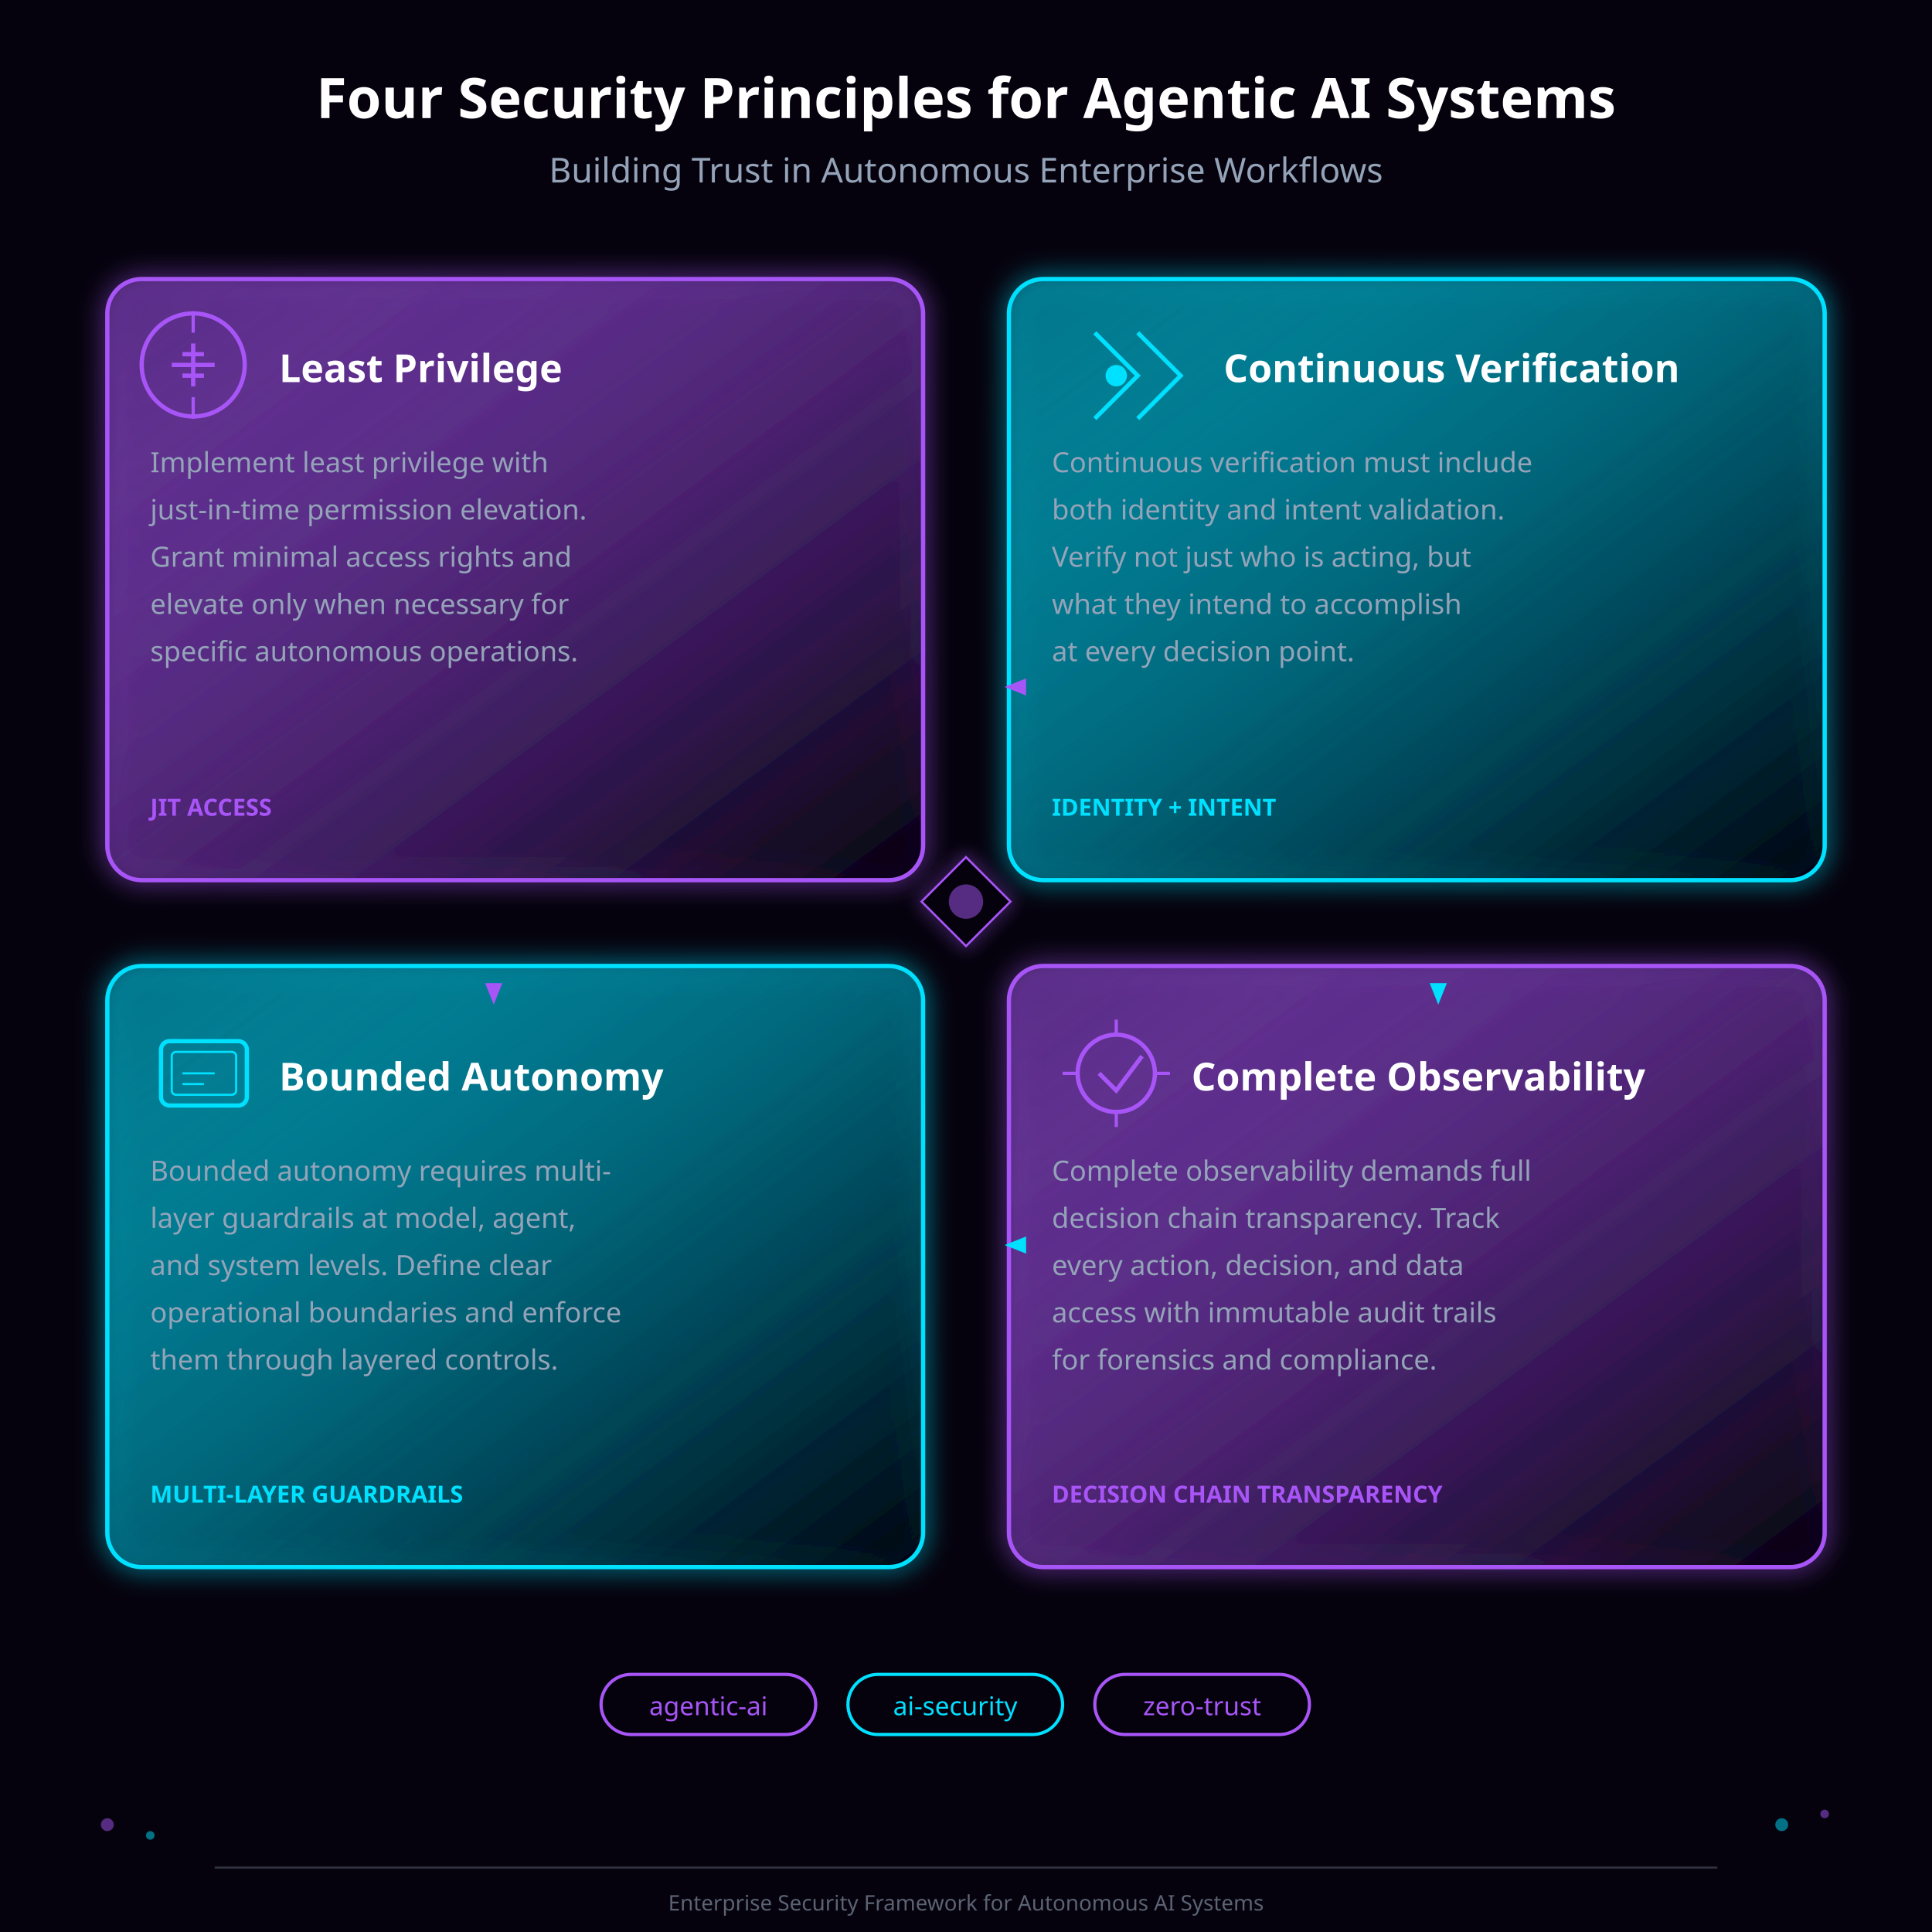
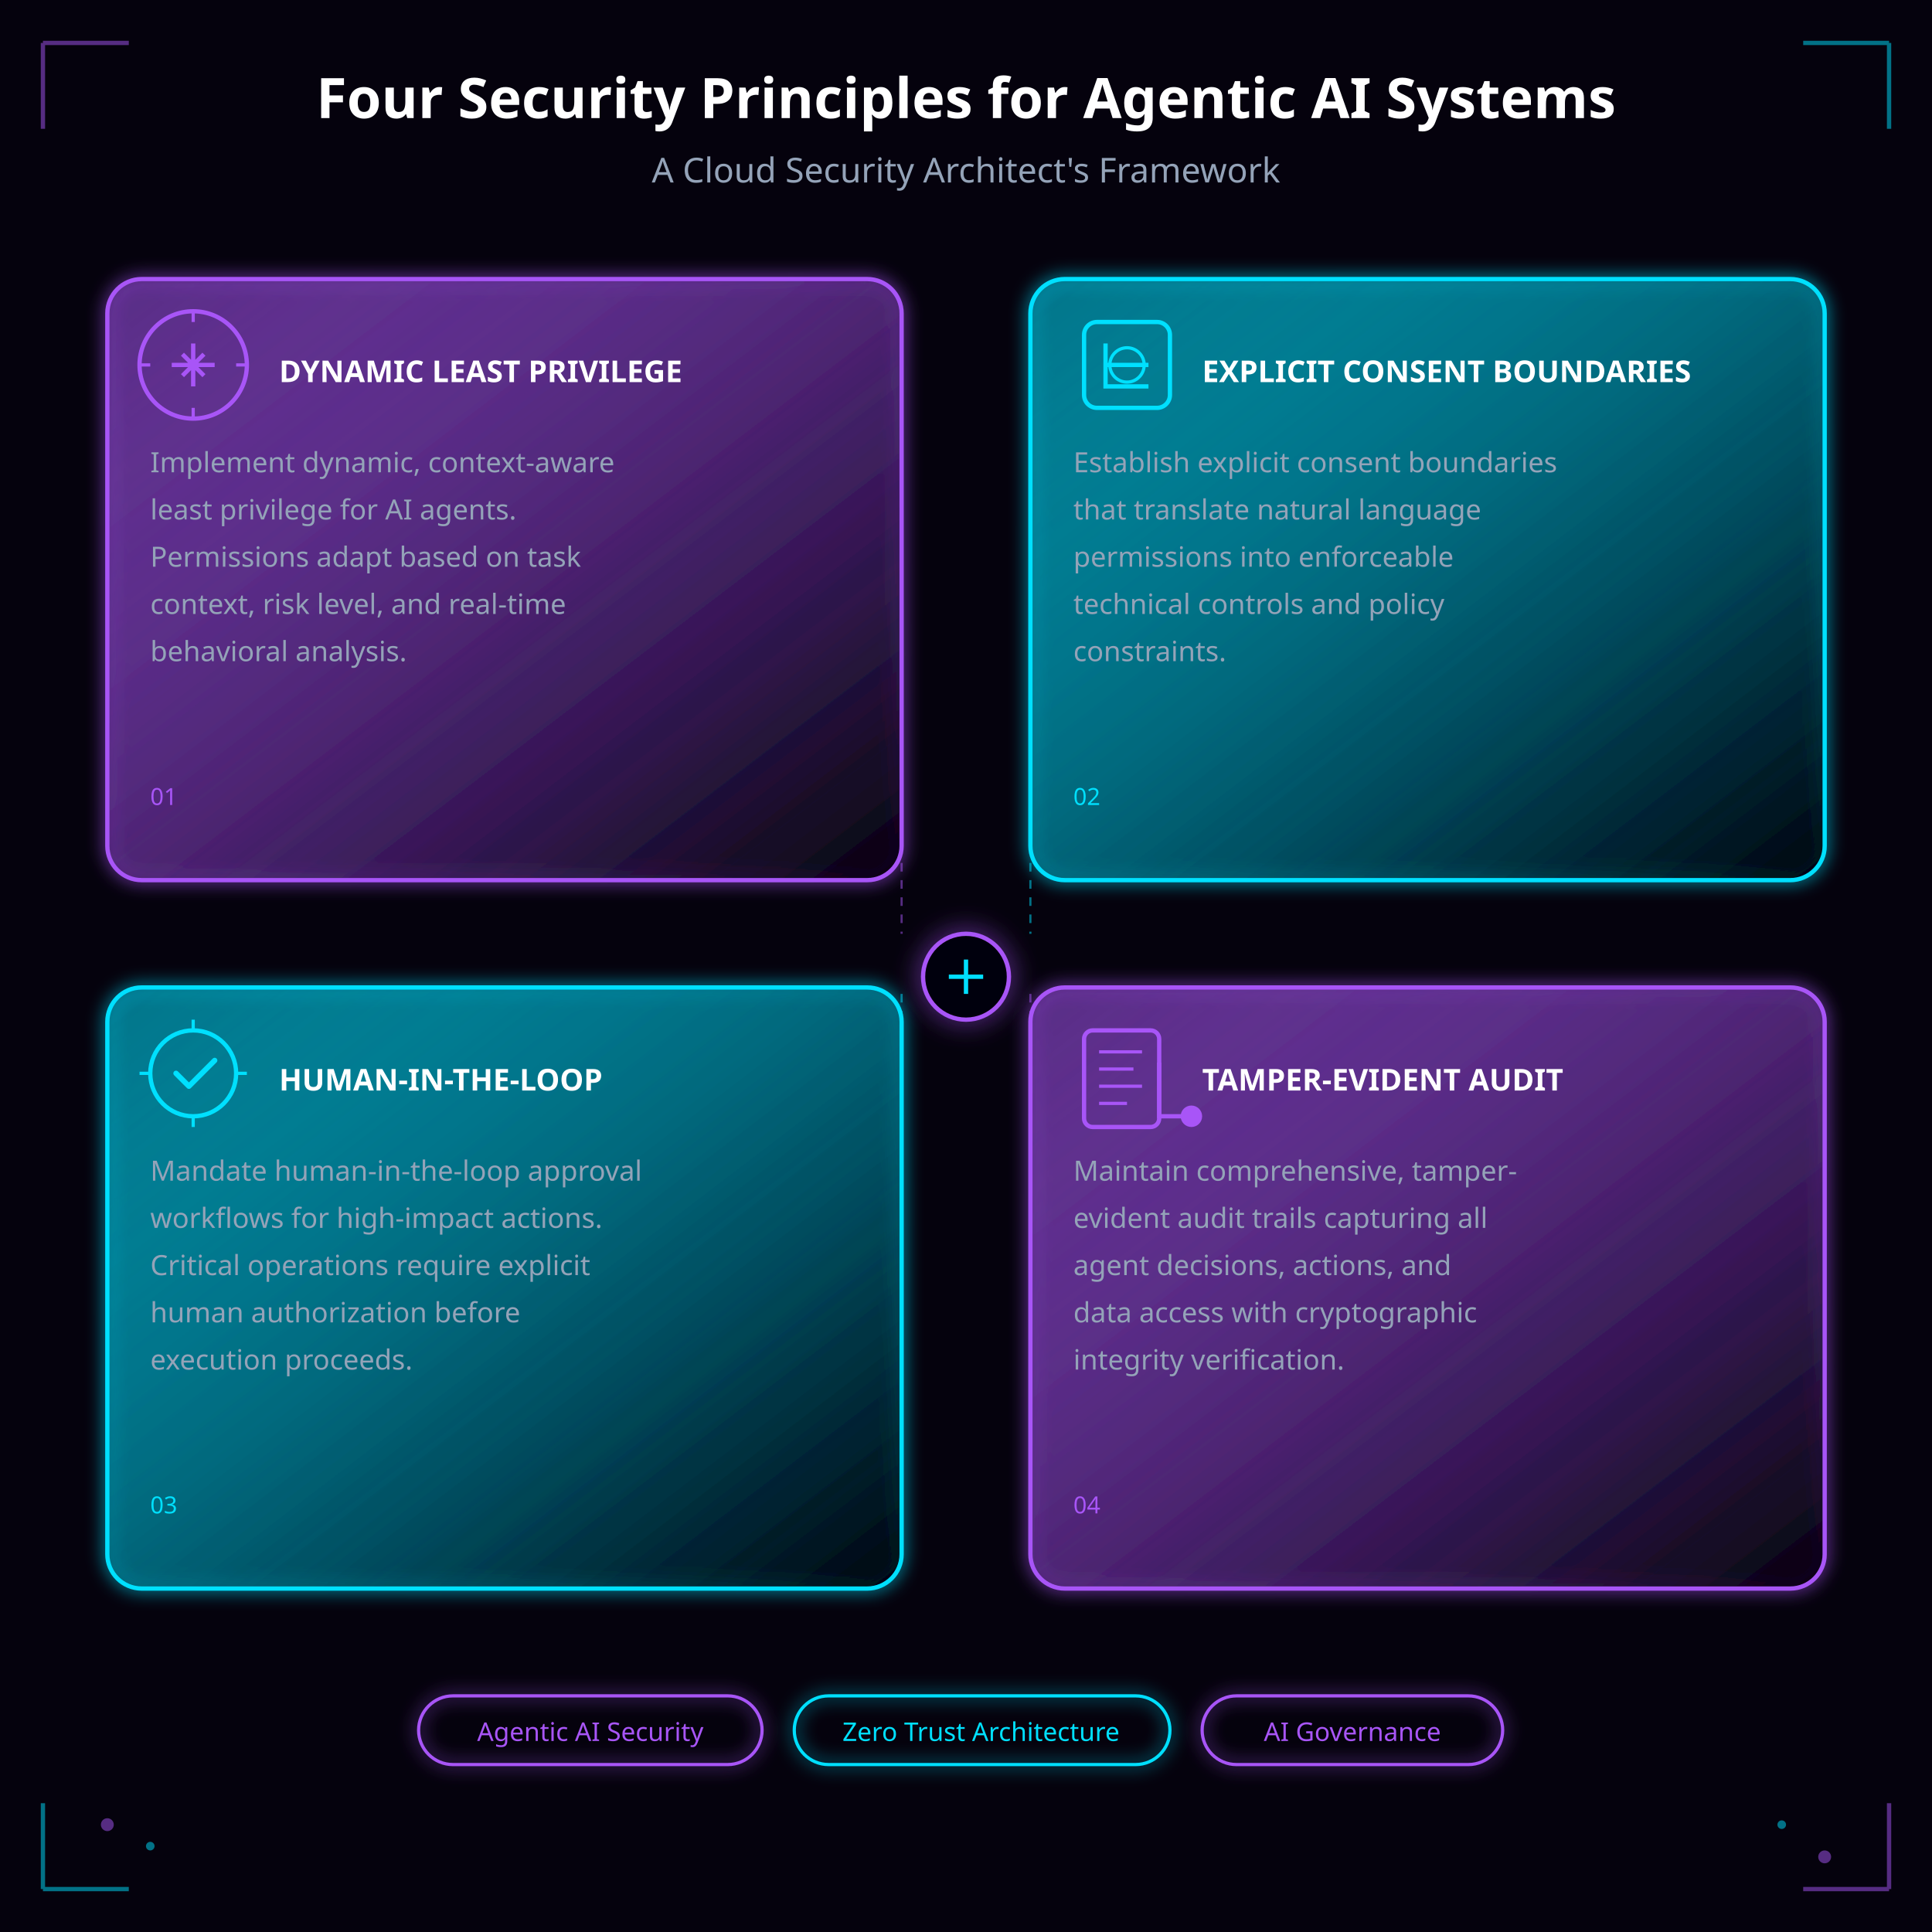
<svg xmlns="http://www.w3.org/2000/svg" viewBox="0 0 900 900">
  <defs>
    <filter id="glow1" x="-50%" y="-50%" width="200%" height="200%">
      <feGaussianBlur stdDeviation="4" result="coloredBlur" />
      <feMerge>
        <feMergeNode in="coloredBlur" />
        <feMergeNode in="SourceGraphic" />
      </feMerge>
    </filter>
    <filter id="glow2" x="-50%" y="-50%" width="200%" height="200%">
      <feGaussianBlur stdDeviation="6" result="coloredBlur" />
      <feMerge>
        <feMergeNode in="coloredBlur" />
        <feMergeNode in="SourceGraphic" />
      </feMerge>
    </filter>
    <linearGradient id="grad1" x1="0%" y1="0%" x2="100%" y2="100%">
      <stop offset="0%" style="stop-color:#a855f7;stop-opacity:0.3" />
      <stop offset="100%" style="stop-color:#05020d;stop-opacity:1" />
    </linearGradient>
    <linearGradient id="grad2" x1="0%" y1="0%" x2="100%" y2="100%">
      <stop offset="0%" style="stop-color:#00e0ff;stop-opacity:0.3" />
      <stop offset="100%" style="stop-color:#05020d;stop-opacity:1" />
    </linearGradient>
  </defs>
  <rect width="900" height="900" fill="#05020d" />
-   <text x="450" y="55" text-anchor="middle" fill="white" font-family="system-ui, sans-serif" font-size="26" font-weight="bold">Four Security Principles for Agentic AI Systems</text>
-   <text x="450" y="85" text-anchor="middle" fill="#94a3b8" font-family="system-ui, sans-serif" font-size="16">Building Trust in Autonomous Enterprise Workflows</text>
-   <path d="M420 320 L480 320" stroke="#a855f7" stroke-width="2" fill="none" filter="url(#glow1)" marker-end="url(#arrow1)" />
-   <path d="M420 580 L480 580" stroke="#00e0ff" stroke-width="2" fill="none" filter="url(#glow1)" />
-   <path d="M230 420 L230 460" stroke="#a855f7" stroke-width="2" fill="none" filter="url(#glow1)" />
-   <path d="M670 420 L670 460" stroke="#00e0ff" stroke-width="2" fill="none" filter="url(#glow1)" />
-   <rect x="50" y="130" width="380" height="280" rx="16" fill="url(#grad1)" stroke="#a855f7" stroke-width="2" filter="url(#glow2)" />
-   <circle cx="90" cy="170" r="24" fill="none" stroke="#a855f7" stroke-width="2" />
-   <path d="M80 170 L100 170 M90 160 L90 180 M85 165 L95 165 M85 175 L95 175" stroke="#a855f7" stroke-width="2" fill="none" />
-   <path d="M90 155 L90 145 M90 195 L90 185" stroke="#a855f7" stroke-width="1.5" fill="none" />
-   <text x="130" y="178" fill="white" font-family="system-ui, sans-serif" font-size="18" font-weight="bold">Least Privilege</text>
-   <text x="70" y="220" fill="#94a3b8" font-family="system-ui, sans-serif" font-size="13">
-     <tspan x="70" dy="0">Implement least privilege with</tspan>
-     <tspan x="70" dy="22">just-in-time permission elevation.</tspan>
-     <tspan x="70" dy="22">Grant minimal access rights and</tspan>
-     <tspan x="70" dy="22">elevate only when necessary for</tspan>
-     <tspan x="70" dy="22">specific autonomous operations.</tspan>
+   <text x="450" y="55" font-family="system-ui, sans-serif" font-size="26" font-weight="bold" fill="white" text-anchor="middle">Four Security Principles for Agentic AI Systems</text>
+   <text x="450" y="85" font-family="system-ui, sans-serif" font-size="16" fill="#94a3b8" text-anchor="middle">A Cloud Security Architect's Framework</text>
+   <path d="M435 330 L465 330" stroke="#a855f7" stroke-width="2" fill="none" filter="url(#glow1)" marker-end="url(#arrow1)" />
+   <path d="M435 580 L465 580" stroke="#00e0ff" stroke-width="2" fill="none" filter="url(#glow1)" />
+   <path d="M230 420 L230 450" stroke="#a855f7" stroke-width="2" fill="none" filter="url(#glow1)" />
+   <path d="M670 420 L670 450" stroke="#00e0ff" stroke-width="2" fill="none" filter="url(#glow1)" />
+   <circle cx="450" cy="455" r="8" fill="none" stroke="#a855f7" stroke-width="2" filter="url(#glow2)" />
+   <rect x="50" y="130" width="370" height="280" rx="16" fill="url(#grad1)" stroke="#a855f7" stroke-width="2" filter="url(#glow1)" />
+   <circle cx="90" cy="170" r="25" fill="none" stroke="#a855f7" stroke-width="2" />
+   <path d="M80 170 L100 170 M90 160 L90 180 M85 165 L95 175 M95 165 L85 175" stroke="#a855f7" stroke-width="2" fill="none" />
+   <path d="M90 150 L90 145 M90 195 L90 190 M70 170 L65 170 M115 170 L110 170" stroke="#a855f7" stroke-width="1.5" fill="none" />
+   <text x="130" y="178" font-family="system-ui, sans-serif" font-size="14" font-weight="bold" fill="white">DYNAMIC LEAST PRIVILEGE</text>
+   <text x="70" y="220" font-family="system-ui, sans-serif" font-size="13" fill="#94a3b8">
+     <tspan x="70" dy="0">Implement dynamic, context-aware</tspan>
+     <tspan x="70" dy="22">least privilege for AI agents.</tspan>
+     <tspan x="70" dy="22">Permissions adapt based on task</tspan>
+     <tspan x="70" dy="22">context, risk level, and real-time</tspan>
+     <tspan x="70" dy="22">behavioral analysis.</tspan>
  </text>
-   <text x="70" y="380" fill="#a855f7" font-family="system-ui, sans-serif" font-size="11" font-weight="bold">JIT ACCESS</text>
-   <rect x="470" y="130" width="380" height="280" rx="16" fill="url(#grad2)" stroke="#00e0ff" stroke-width="2" filter="url(#glow2)" />
-   <path d="M510 155 L530 175 L510 195 M530 155 L550 175 L530 195" stroke="#00e0ff" stroke-width="2" fill="none" />
-   <circle cx="520" cy="175" r="5" fill="#00e0ff" />
-   <text x="570" y="178" fill="white" font-family="system-ui, sans-serif" font-size="18" font-weight="bold">Continuous Verification</text>
-   <text x="490" y="220" fill="#94a3b8" font-family="system-ui, sans-serif" font-size="13">
-     <tspan x="490" dy="0">Continuous verification must include</tspan>
-     <tspan x="490" dy="22">both identity and intent validation.</tspan>
-     <tspan x="490" dy="22">Verify not just who is acting, but</tspan>
-     <tspan x="490" dy="22">what they intend to accomplish</tspan>
-     <tspan x="490" dy="22">at every decision point.</tspan>
+   <text x="70" y="375" font-family="system-ui, sans-serif" font-size="11" fill="#a855f7">01</text>
+   <rect x="480" y="130" width="370" height="280" rx="16" fill="url(#grad2)" stroke="#00e0ff" stroke-width="2" filter="url(#glow1)" />
+   <rect x="505" y="150" width="40" height="40" rx="6" fill="none" stroke="#00e0ff" stroke-width="2" />
+   <path d="M515 170 L535 170 M515 160 L515 180 L535 180" stroke="#00e0ff" stroke-width="2" fill="none" />
+   <circle cx="525" cy="170" r="8" fill="none" stroke="#00e0ff" stroke-width="1.5" />
+   <text x="560" y="178" font-family="system-ui, sans-serif" font-size="14" font-weight="bold" fill="white">EXPLICIT CONSENT BOUNDARIES</text>
+   <text x="500" y="220" font-family="system-ui, sans-serif" font-size="13" fill="#94a3b8">
+     <tspan x="500" dy="0">Establish explicit consent boundaries</tspan>
+     <tspan x="500" dy="22">that translate natural language</tspan>
+     <tspan x="500" dy="22">permissions into enforceable</tspan>
+     <tspan x="500" dy="22">technical controls and policy</tspan>
+     <tspan x="500" dy="22">constraints.</tspan>
  </text>
-   <text x="490" y="380" fill="#00e0ff" font-family="system-ui, sans-serif" font-size="11" font-weight="bold">IDENTITY + INTENT</text>
-   <rect x="50" y="450" width="380" height="280" rx="16" fill="url(#grad2)" stroke="#00e0ff" stroke-width="2" filter="url(#glow2)" />
-   <rect x="75" y="485" width="40" height="30" rx="4" fill="none" stroke="#00e0ff" stroke-width="2" />
-   <rect x="80" y="490" width="30" height="20" rx="2" fill="none" stroke="#00e0ff" stroke-width="1" />
-   <path d="M85 500 L100 500 M85 505 L95 505" stroke="#00e0ff" stroke-width="1" fill="none" />
-   <text x="130" y="508" fill="white" font-family="system-ui, sans-serif" font-size="18" font-weight="bold">Bounded Autonomy</text>
-   <text x="70" y="550" fill="#94a3b8" font-family="system-ui, sans-serif" font-size="13">
-     <tspan x="70" dy="0">Bounded autonomy requires multi-</tspan>
-     <tspan x="70" dy="22">layer guardrails at model, agent,</tspan>
-     <tspan x="70" dy="22">and system levels. Define clear</tspan>
-     <tspan x="70" dy="22">operational boundaries and enforce</tspan>
-     <tspan x="70" dy="22">them through layered controls.</tspan>
+   <text x="500" y="375" font-family="system-ui, sans-serif" font-size="11" fill="#00e0ff">02</text>
+   <rect x="50" y="460" width="370" height="280" rx="16" fill="url(#grad2)" stroke="#00e0ff" stroke-width="2" filter="url(#glow1)" />
+   <circle cx="90" cy="500" r="20" fill="none" stroke="#00e0ff" stroke-width="2" />
+   <path d="M82 500 L88 506 L100 494" stroke="#00e0ff" stroke-width="2.5" fill="none" stroke-linecap="round" stroke-linejoin="round" />
+   <path d="M90 475 L90 480 M90 520 L90 525 M65 500 L70 500 M110 500 L115 500" stroke="#00e0ff" stroke-width="1.5" fill="none" />
+   <text x="130" y="508" font-family="system-ui, sans-serif" font-size="14" font-weight="bold" fill="white">HUMAN-IN-THE-LOOP</text>
+   <text x="70" y="550" font-family="system-ui, sans-serif" font-size="13" fill="#94a3b8">
+     <tspan x="70" dy="0">Mandate human-in-the-loop approval</tspan>
+     <tspan x="70" dy="22">workflows for high-impact actions.</tspan>
+     <tspan x="70" dy="22">Critical operations require explicit</tspan>
+     <tspan x="70" dy="22">human authorization before</tspan>
+     <tspan x="70" dy="22">execution proceeds.</tspan>
  </text>
-   <text x="70" y="700" fill="#00e0ff" font-family="system-ui, sans-serif" font-size="11" font-weight="bold">MULTI-LAYER GUARDRAILS</text>
-   <rect x="470" y="450" width="380" height="280" rx="16" fill="url(#grad1)" stroke="#a855f7" stroke-width="2" filter="url(#glow2)" />
-   <circle cx="520" cy="500" r="18" fill="none" stroke="#a855f7" stroke-width="2" />
-   <path d="M512 500 L520 508 L532 492" stroke="#a855f7" stroke-width="2" fill="none" />
-   <path d="M520 482 L520 475 M520 518 L520 525 M502 500 L495 500 M538 500 L545 500" stroke="#a855f7" stroke-width="1.5" fill="none" />
-   <text x="555" y="508" fill="white" font-family="system-ui, sans-serif" font-size="18" font-weight="bold">Complete Observability</text>
-   <text x="490" y="550" fill="#94a3b8" font-family="system-ui, sans-serif" font-size="13">
-     <tspan x="490" dy="0">Complete observability demands full</tspan>
-     <tspan x="490" dy="22">decision chain transparency. Track</tspan>
-     <tspan x="490" dy="22">every action, decision, and data</tspan>
-     <tspan x="490" dy="22">access with immutable audit trails</tspan>
-     <tspan x="490" dy="22">for forensics and compliance.</tspan>
+   <text x="70" y="705" font-family="system-ui, sans-serif" font-size="11" fill="#00e0ff">03</text>
+   <rect x="480" y="460" width="370" height="280" rx="16" fill="url(#grad1)" stroke="#a855f7" stroke-width="2" filter="url(#glow1)" />
+   <rect x="505" y="480" width="35" height="45" rx="4" fill="none" stroke="#a855f7" stroke-width="2" />
+   <path d="M512 490 L532 490 M512 498 L528 498 M512 506 L532 506 M512 514 L525 514" stroke="#a855f7" stroke-width="1.5" fill="none" />
+   <path d="M540 495 L540 520 L555 520" stroke="#a855f7" stroke-width="2" fill="none" />
+   <circle cx="555" cy="520" r="5" fill="#a855f7" />
+   <text x="560" y="508" font-family="system-ui, sans-serif" font-size="14" font-weight="bold" fill="white">TAMPER-EVIDENT AUDIT</text>
+   <text x="500" y="550" font-family="system-ui, sans-serif" font-size="13" fill="#94a3b8">
+     <tspan x="500" dy="0">Maintain comprehensive, tamper-</tspan>
+     <tspan x="500" dy="22">evident audit trails capturing all</tspan>
+     <tspan x="500" dy="22">agent decisions, actions, and</tspan>
+     <tspan x="500" dy="22">data access with cryptographic</tspan>
+     <tspan x="500" dy="22">integrity verification.</tspan>
  </text>
-   <text x="490" y="700" fill="#a855f7" font-family="system-ui, sans-serif" font-size="11" font-weight="bold">DECISION CHAIN TRANSPARENCY</text>
-   <polygon points="478,316 468,320 478,324" fill="#a855f7" />
-   <polygon points="478,576 468,580 478,584" fill="#00e0ff" />
-   <polygon points="226,458 230,468 234,458" fill="#a855f7" />
-   <polygon points="666,458 670,468 674,458" fill="#00e0ff" />
-   <polygon points="450,400 470,420 450,440 430,420" fill="none" stroke="#a855f7" stroke-width="2" filter="url(#glow1)" />
-   <polygon points="450,400 470,420 450,440 430,420" fill="#05020d" />
-   <circle cx="450" cy="420" r="8" fill="#a855f7" opacity="0.5" />
-   <rect x="280" y="780" width="100" height="28" rx="14" fill="none" stroke="#a855f7" stroke-width="1.5" />
-   <text x="330" y="799" text-anchor="middle" fill="#a855f7" font-family="system-ui, sans-serif" font-size="12">agentic-ai</text>
-   <rect x="395" y="780" width="100" height="28" rx="14" fill="none" stroke="#00e0ff" stroke-width="1.5" />
-   <text x="445" y="799" text-anchor="middle" fill="#00e0ff" font-family="system-ui, sans-serif" font-size="12">ai-security</text>
-   <rect x="510" y="780" width="100" height="28" rx="14" fill="none" stroke="#a855f7" stroke-width="1.5" />
-   <text x="560" y="799" text-anchor="middle" fill="#a855f7" font-family="system-ui, sans-serif" font-size="12">zero-trust</text>
+   <text x="500" y="705" font-family="system-ui, sans-serif" font-size="11" fill="#a855f7">04</text>
+   <circle cx="450" cy="455" r="20" fill="#05020d" stroke="#a855f7" stroke-width="2" filter="url(#glow2)" />
+   <path d="M442 455 L458 455 M450 447 L450 463" stroke="#00e0ff" stroke-width="2" />
+   <line x1="420" y1="330" x2="420" y2="435" stroke="#a855f7" stroke-width="1" stroke-dasharray="4,4" opacity="0.5" />
+   <line x1="480" y1="330" x2="480" y2="435" stroke="#00e0ff" stroke-width="1" stroke-dasharray="4,4" opacity="0.5" />
+   <line x1="420" y1="475" x2="420" y2="460" stroke="#00e0ff" stroke-width="1" stroke-dasharray="4,4" opacity="0.5" />
+   <line x1="480" y1="475" x2="480" y2="460" stroke="#a855f7" stroke-width="1" stroke-dasharray="4,4" opacity="0.5" />
+   <rect x="195" y="790" width="160" height="32" rx="16" fill="none" stroke="#a855f7" stroke-width="1.5" filter="url(#glow1)" />
+   <text x="275" y="811" font-family="system-ui, sans-serif" font-size="12" fill="#a855f7" text-anchor="middle">Agentic AI Security</text>
+   <rect x="370" y="790" width="175" height="32" rx="16" fill="none" stroke="#00e0ff" stroke-width="1.5" filter="url(#glow1)" />
+   <text x="457" y="811" font-family="system-ui, sans-serif" font-size="12" fill="#00e0ff" text-anchor="middle">Zero Trust Architecture</text>
+   <rect x="560" y="790" width="140" height="32" rx="16" fill="none" stroke="#a855f7" stroke-width="1.5" filter="url(#glow1)" />
+   <text x="630" y="811" font-family="system-ui, sans-serif" font-size="12" fill="#a855f7" text-anchor="middle">AI Governance</text>
  <circle cx="50" cy="850" r="3" fill="#a855f7" opacity="0.5" />
-   <circle cx="70" cy="855" r="2" fill="#00e0ff" opacity="0.5" />
-   <circle cx="830" cy="850" r="3" fill="#00e0ff" opacity="0.5" />
-   <circle cx="850" cy="845" r="2" fill="#a855f7" opacity="0.5" />
-   <line x1="100" y1="870" x2="800" y2="870" stroke="#94a3b8" stroke-width="1" opacity="0.3" />
-   <text x="450" y="890" text-anchor="middle" fill="#94a3b8" font-family="system-ui, sans-serif" font-size="10" opacity="0.6">Enterprise Security Framework for Autonomous AI Systems</text>
+   <circle cx="70" cy="860" r="2" fill="#00e0ff" opacity="0.5" />
+   <circle cx="830" cy="850" r="2" fill="#00e0ff" opacity="0.5" />
+   <circle cx="850" cy="865" r="3" fill="#a855f7" opacity="0.5" />
+   <path d="M20 20 L60 20 M20 20 L20 60" stroke="#a855f7" stroke-width="2" opacity="0.5" />
+   <path d="M880 20 L840 20 M880 20 L880 60" stroke="#00e0ff" stroke-width="2" opacity="0.5" />
+   <path d="M20 880 L60 880 M20 880 L20 840" stroke="#00e0ff" stroke-width="2" opacity="0.5" />
+   <path d="M880 880 L840 880 M880 880 L880 840" stroke="#a855f7" stroke-width="2" opacity="0.5" />
</svg>
